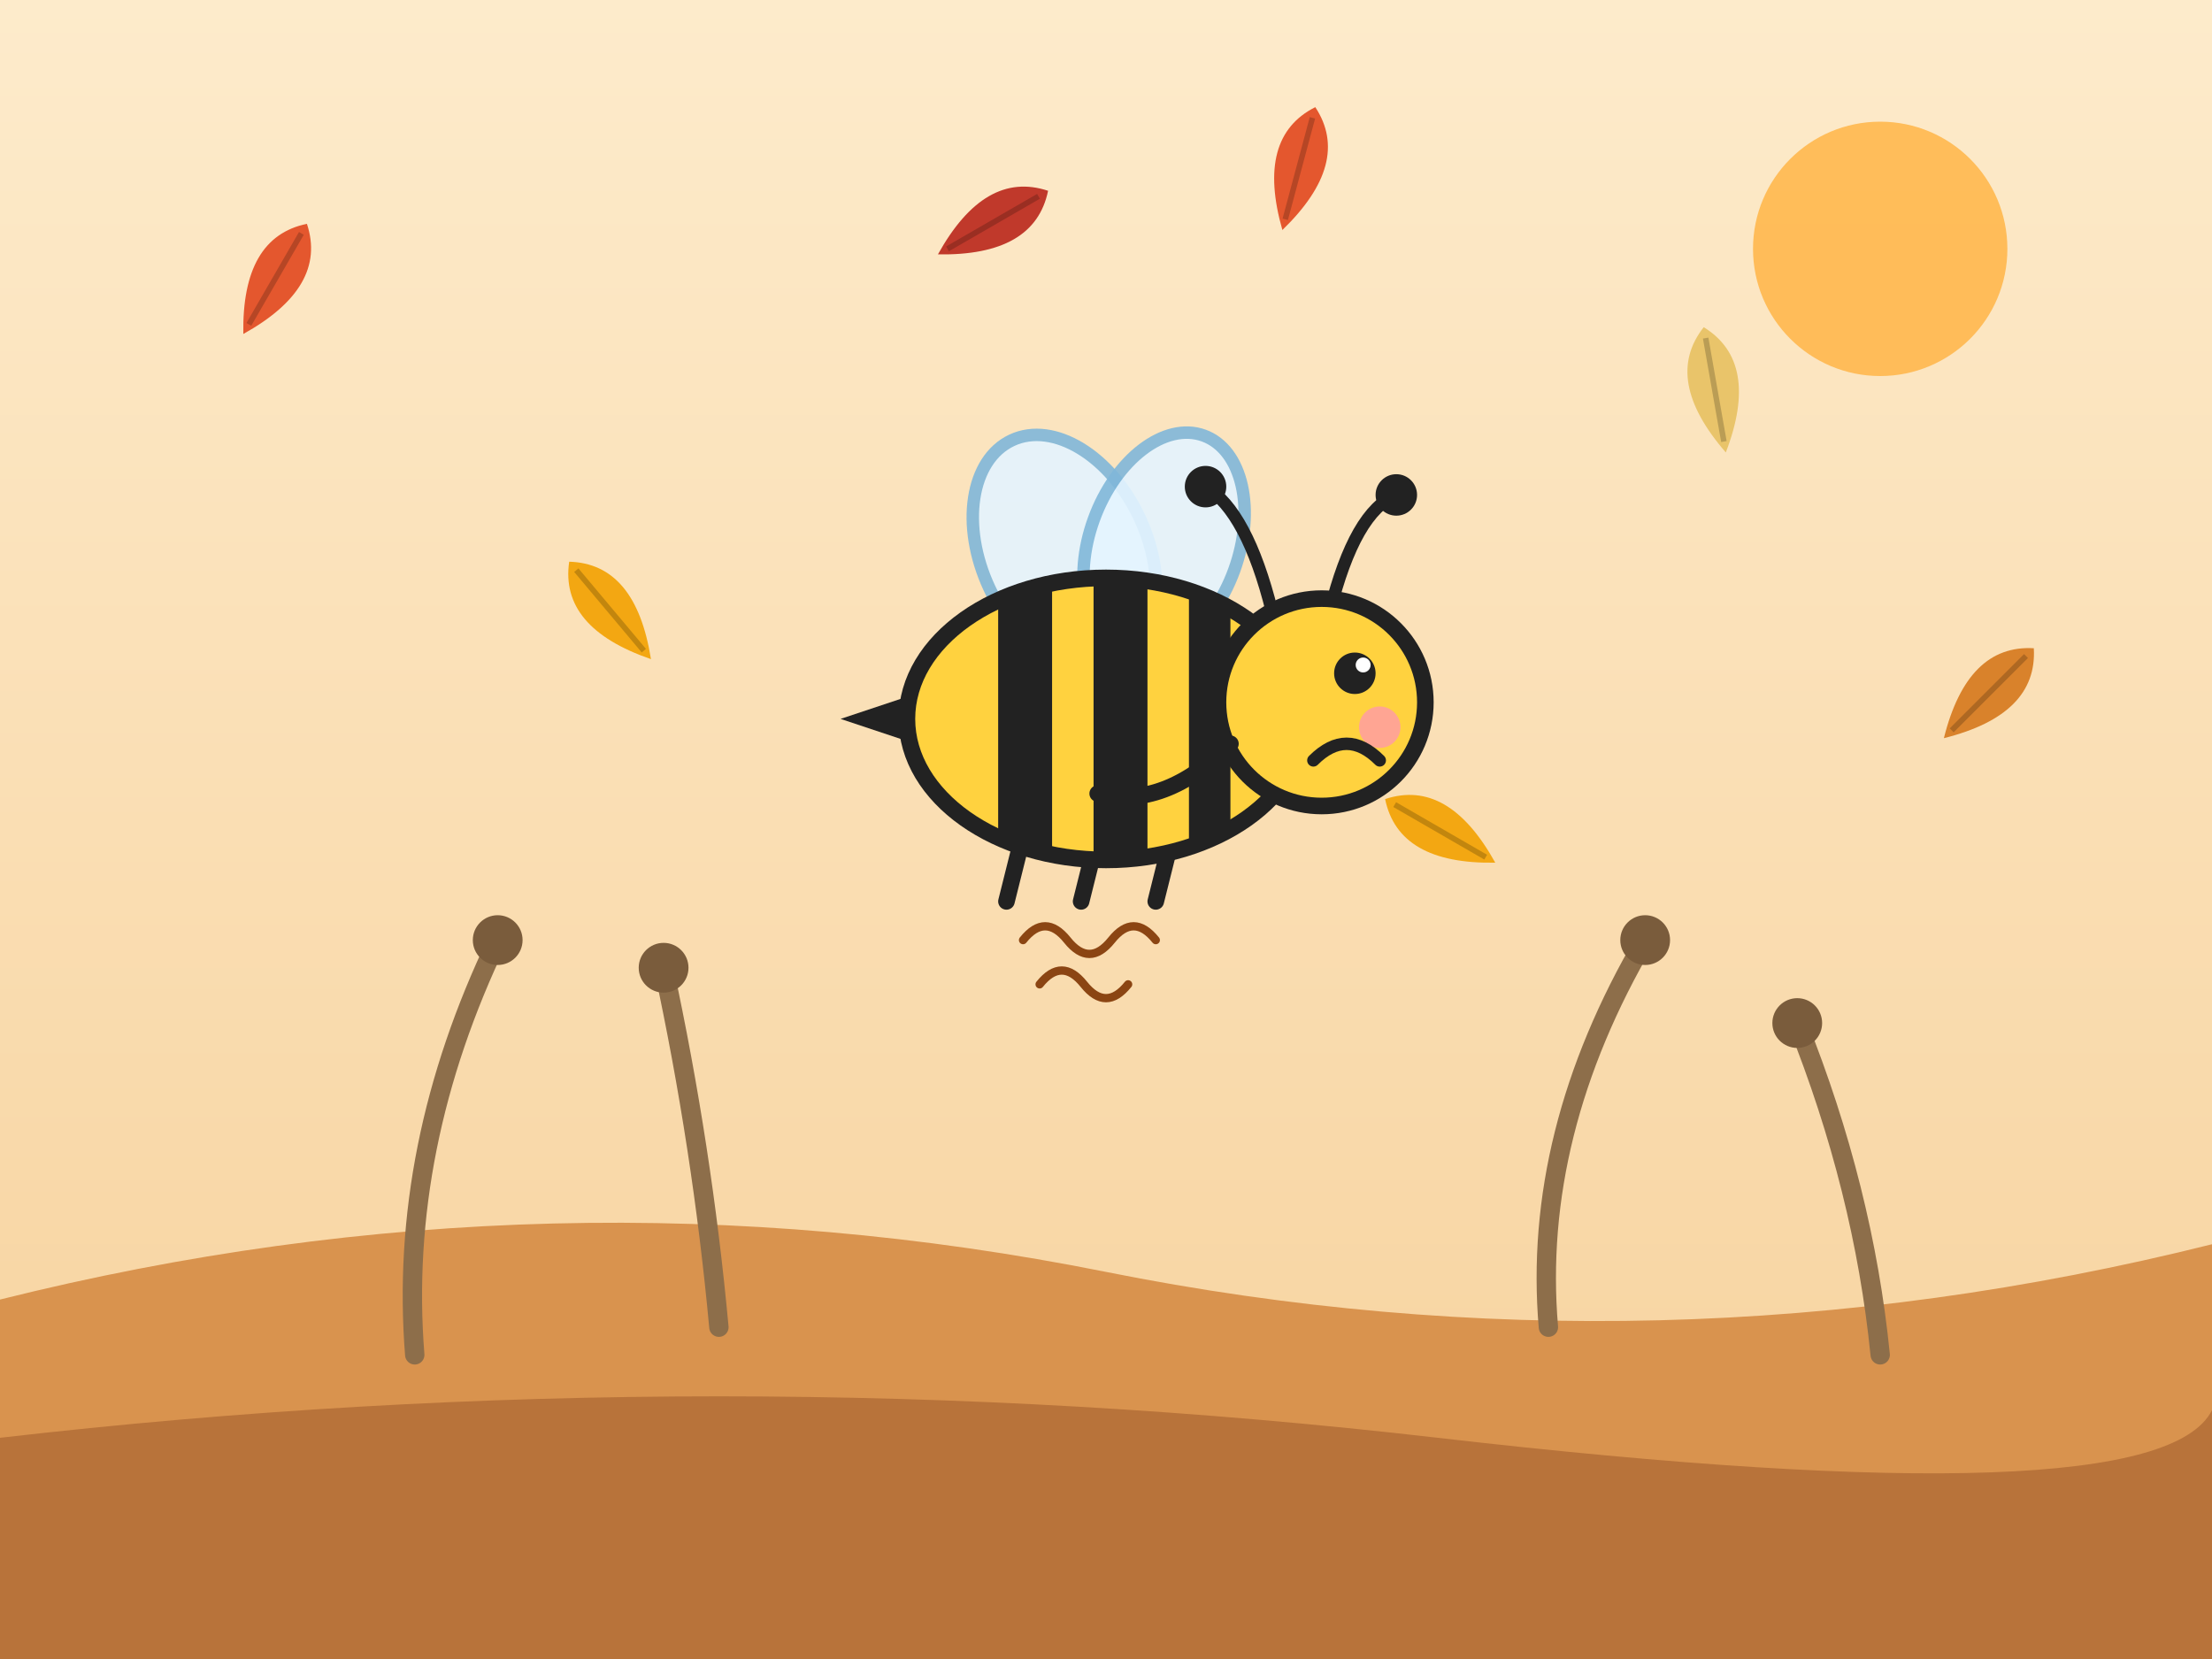
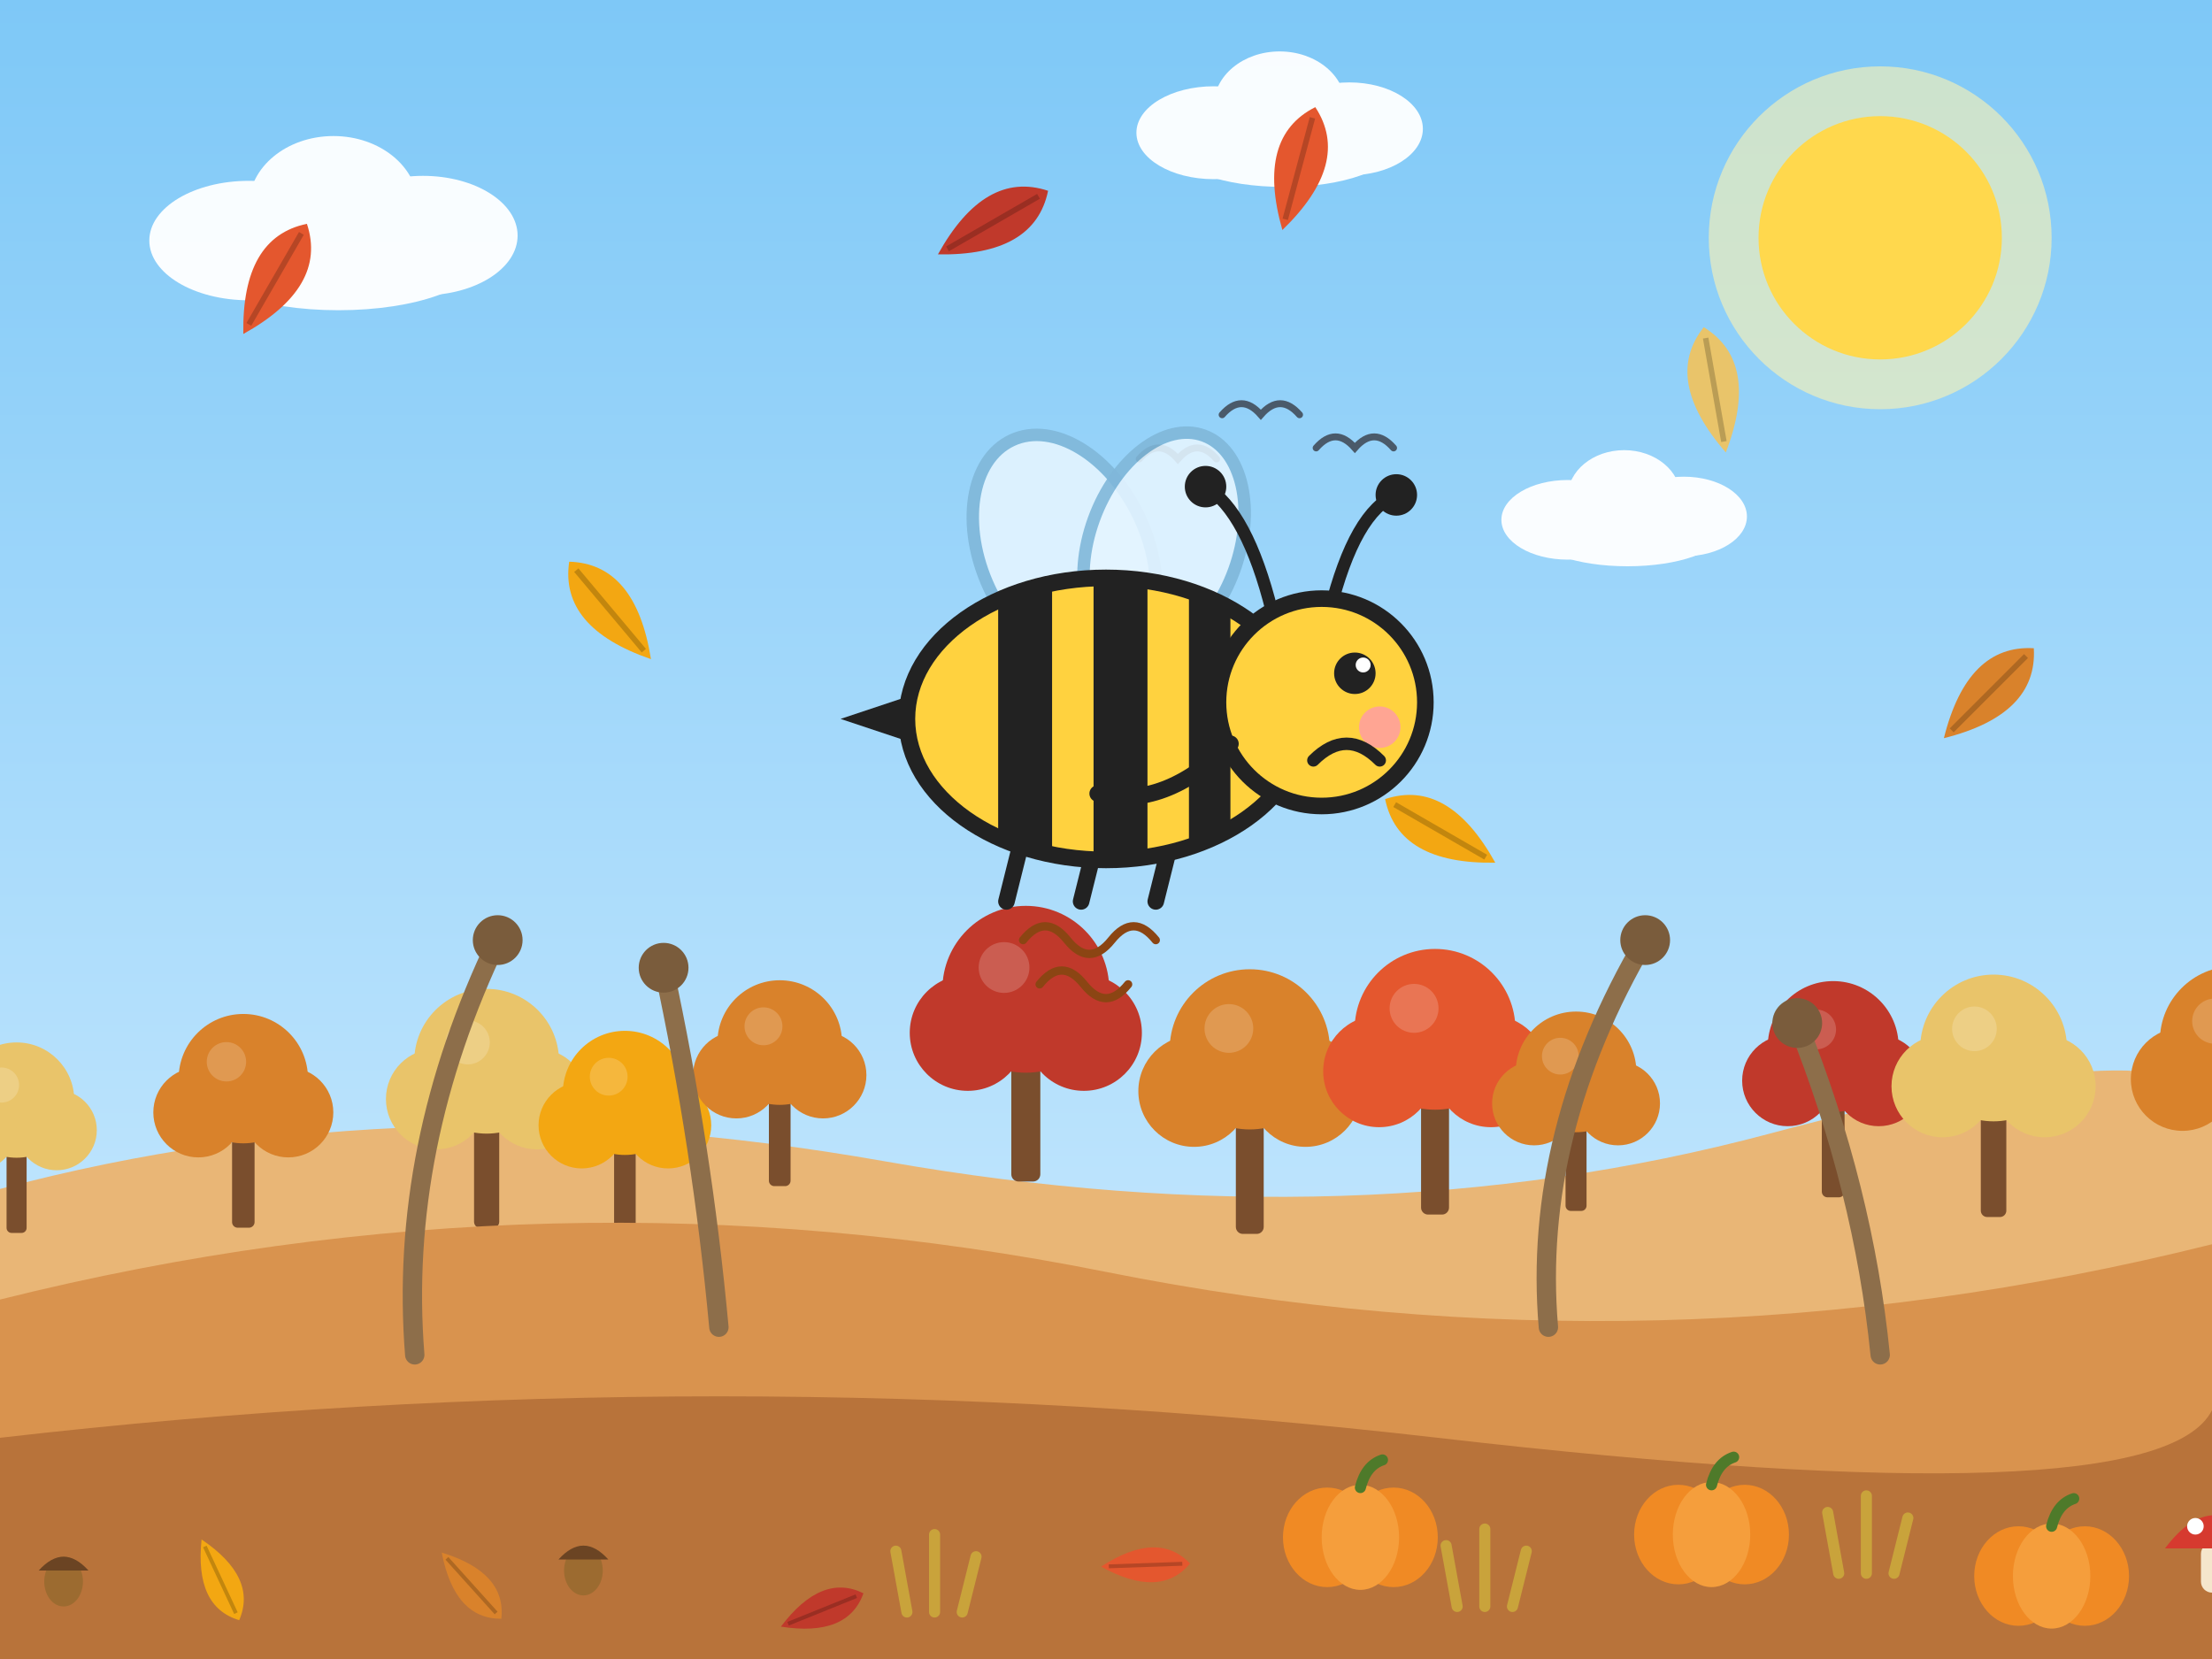
<svg xmlns="http://www.w3.org/2000/svg" viewBox="0 0 800 600">
  <defs>
    <linearGradient id="sky" x1="0" y1="0" x2="0" y2="1">
-       <stop offset="0" stop-color="#FDEBCB" />
-       <stop offset="1" stop-color="#F7D19B" />
+       <stop offset="0" stop-color="#7EC8F7" />
+       <stop offset="1" stop-color="#D4EEFF" />
    </linearGradient>
  </defs>
  <rect width="800" height="600" fill="url(#sky)" />
-   <circle cx="680" cy="90" r="46" fill="#FFB547" opacity=".85" />
+   <circle cx="680" cy="86" r="62" fill="#FFF3B0" opacity=".6" />
+   <circle cx="680" cy="86" r="44" fill="#FFD84D" />
+   <g transform="translate(90 87) scale(0.9)" fill="#fff" opacity=".95">
+     <ellipse cx="0" cy="0" rx="40" ry="24" />
+     <ellipse cx="34" cy="-14" rx="34" ry="28" />
+     <ellipse cx="70" cy="-2" rx="38" ry="24" />
+     <ellipse cx="36" cy="8" rx="56" ry="20" />
+   </g>
+   <g transform="translate(439 48) scale(0.7)" fill="#fff" opacity=".95">
+     <ellipse cx="0" cy="0" rx="40" ry="24" />
+     <ellipse cx="34" cy="-14" rx="34" ry="28" />
+     <ellipse cx="70" cy="-2" rx="38" ry="24" />
+     <ellipse cx="36" cy="8" rx="56" ry="20" />
+   </g>
+   <g transform="translate(567 188) scale(0.6)" fill="#fff" opacity=".95">
+     <ellipse cx="0" cy="0" rx="40" ry="24" />
+     <ellipse cx="34" cy="-14" rx="34" ry="28" />
+     <ellipse cx="70" cy="-2" rx="38" ry="24" />
+     <ellipse cx="36" cy="8" rx="56" ry="20" />
+   </g>
+   <path d="M442 150 q7 -8 14 0 q7 -8 14 0" fill="none" stroke="#4A5A6A" stroke-width="2.5" stroke-linecap="round" />
+   <path d="M476 162 q7 -8 14 0 q7 -8 14 0" fill="none" stroke="#4A5A6A" stroke-width="2.5" stroke-linecap="round" />
+   <path d="M412 166 q7 -8 14 0 q7 -8 14 0" fill="none" stroke="#4A5A6A" stroke-width="2.5" stroke-linecap="round" />
+   <path d="M0 430 Q150 390 320 420 T640 410 T800 400 V600 H0Z" fill="#E9B676" />
+   <g transform="translate(6 445) scale(0.453292)">
+     <rect x="-8" y="-72" width="16" height="74" rx="4" fill="#7A4E2D" />
+     <circle cx="0" cy="-104" r="46" fill="#E9C46A" />
+     <circle cx="-32" cy="-80" r="32" fill="#E9C46A" />
+     <circle cx="32" cy="-80" r="32" fill="#E9C46A" />
+     <circle cx="-12" cy="-116" r="14" fill="#fff" opacity=".18" />
+   </g>
+   <g transform="translate(88 443) scale(0.5085827)">
+     <rect x="-8" y="-72" width="16" height="74" rx="4" fill="#7A4E2D" />
+     <circle cx="0" cy="-104" r="46" fill="#D9822B" />
+     <circle cx="-32" cy="-80" r="32" fill="#D9822B" />
+     <circle cx="32" cy="-80" r="32" fill="#D9822B" />
+     <circle cx="-12" cy="-116" r="14" fill="#fff" opacity=".18" />
+   </g>
+   <g transform="translate(176 443) scale(0.5690883)">
+     <rect x="-8" y="-72" width="16" height="74" rx="4" fill="#7A4E2D" />
+     <circle cx="0" cy="-104" r="46" fill="#E9C46A" />
+     <circle cx="-32" cy="-80" r="32" fill="#E9C46A" />
+     <circle cx="32" cy="-80" r="32" fill="#E9C46A" />
+     <circle cx="-12" cy="-116" r="14" fill="#fff" opacity=".18" />
+   </g>
+   <g transform="translate(226 446) scale(0.4879056)">
+     <rect x="-8" y="-72" width="16" height="74" rx="4" fill="#7A4E2D" />
+     <circle cx="0" cy="-104" r="46" fill="#F3A712" />
+     <circle cx="-32" cy="-80" r="32" fill="#F3A712" />
+     <circle cx="32" cy="-80" r="32" fill="#F3A712" />
+     <circle cx="-12" cy="-116" r="14" fill="#fff" opacity=".18" />
+   </g>
+   <g transform="translate(282 428) scale(0.48985)">
+     <rect x="-8" y="-72" width="16" height="74" rx="4" fill="#7A4E2D" />
+     <circle cx="0" cy="-104" r="46" fill="#D9822B" />
+     <circle cx="-32" cy="-80" r="32" fill="#D9822B" />
+     <circle cx="32" cy="-80" r="32" fill="#D9822B" />
+     <circle cx="-12" cy="-116" r="14" fill="#fff" opacity=".18" />
+   </g>
+   <g transform="translate(371 426) scale(0.6558926)">
+     <rect x="-8" y="-72" width="16" height="74" rx="4" fill="#7A4E2D" />
+     <circle cx="0" cy="-104" r="46" fill="#C0392B" />
+     <circle cx="-32" cy="-80" r="32" fill="#C0392B" />
+     <circle cx="32" cy="-80" r="32" fill="#C0392B" />
+     <circle cx="-12" cy="-116" r="14" fill="#fff" opacity=".18" />
+   </g>
+   <g transform="translate(452 445) scale(0.629706)">
+     <rect x="-8" y="-72" width="16" height="74" rx="4" fill="#7A4E2D" />
+     <circle cx="0" cy="-104" r="46" fill="#D9822B" />
+     <circle cx="-32" cy="-80" r="32" fill="#D9822B" />
+     <circle cx="32" cy="-80" r="32" fill="#D9822B" />
+     <circle cx="-12" cy="-116" r="14" fill="#fff" opacity=".18" />
+   </g>
+   <g transform="translate(519 438) scale(0.6320315)">
+     <rect x="-8" y="-72" width="16" height="74" rx="4" fill="#7A4E2D" />
+     <circle cx="0" cy="-104" r="46" fill="#E4572E" />
+     <circle cx="-32" cy="-80" r="32" fill="#E4572E" />
+     <circle cx="32" cy="-80" r="32" fill="#E4572E" />
+     <circle cx="-12" cy="-116" r="14" fill="#fff" opacity=".18" />
+   </g>
+   <g transform="translate(570 437) scale(0.4743636)">
+     <rect x="-8" y="-72" width="16" height="74" rx="4" fill="#7A4E2D" />
+     <circle cx="0" cy="-104" r="46" fill="#D9822B" />
+     <circle cx="-32" cy="-80" r="32" fill="#D9822B" />
+     <circle cx="32" cy="-80" r="32" fill="#D9822B" />
+     <circle cx="-12" cy="-116" r="14" fill="#fff" opacity=".18" />
+   </g>
+   <g transform="translate(663 432) scale(0.5144953)">
+     <rect x="-8" y="-72" width="16" height="74" rx="4" fill="#7A4E2D" />
+     <circle cx="0" cy="-104" r="46" fill="#C0392B" />
+     <circle cx="-32" cy="-80" r="32" fill="#C0392B" />
+     <circle cx="32" cy="-80" r="32" fill="#C0392B" />
+     <circle cx="-12" cy="-116" r="14" fill="#fff" opacity=".18" />
+   </g>
+   <g transform="translate(721 439) scale(0.5768107)">
+     <rect x="-8" y="-72" width="16" height="74" rx="4" fill="#7A4E2D" />
+     <circle cx="0" cy="-104" r="46" fill="#E9C46A" />
+     <circle cx="-32" cy="-80" r="32" fill="#E9C46A" />
+     <circle cx="32" cy="-80" r="32" fill="#E9C46A" />
+     <circle cx="-12" cy="-116" r="14" fill="#fff" opacity=".18" />
+   </g>
+   <g transform="translate(808 437) scale(0.5835258)">
+     <rect x="-8" y="-72" width="16" height="74" rx="4" fill="#7A4E2D" />
+     <circle cx="0" cy="-104" r="46" fill="#D9822B" />
+     <circle cx="-32" cy="-80" r="32" fill="#D9822B" />
+     <circle cx="32" cy="-80" r="32" fill="#D9822B" />
+     <circle cx="-12" cy="-116" r="14" fill="#fff" opacity=".18" />
+   </g>
  <path d="M0 470 Q200 420 400 460 T800 450 V600 H0Z" fill="#D9934E" />
  <path d="M0 520 Q260 490 520 520 T800 510 V600 H0Z" fill="#B8733A" />
+   <g transform="translate(23 578)">
+     <ellipse cx="0" cy="-6" rx="7" ry="9" fill="#9C6B30" />
+     <path d="M-9 -10 Q0 -20 9 -10Z" fill="#6B4423" />
+   </g>
+   <g transform="translate(80 572) rotate(155) scale(0.7)">
+     <path d="M0 -22 Q18 -6 0 24 Q-18 -6 0 -22Z" fill="#F3A712" />
+     <path d="M0 -18 V20" stroke="#00000033" stroke-width="2" />
+   </g>
+   <g transform="translate(171 574) rotate(138) scale(0.7)">
+     <path d="M0 -22 Q18 -6 0 24 Q-18 -6 0 -22Z" fill="#D9822B" />
+     <path d="M0 -18 V20" stroke="#00000033" stroke-width="2" />
+   </g>
+   <g transform="translate(211 574)">
+     <ellipse cx="0" cy="-6" rx="7" ry="9" fill="#9C6B30" />
+     <path d="M-9 -10 Q0 -20 9 -10Z" fill="#6B4423" />
+   </g>
+   <g transform="translate(298 582) rotate(68) scale(0.7)">
+     <path d="M0 -22 Q18 -6 0 24 Q-18 -6 0 -22Z" fill="#C0392B" />
+     <path d="M0 -18 V20" stroke="#00000033" stroke-width="2" />
+   </g>
+   <path d="M328 583 L324 561 M338 583 L338 555 M348 583 L353 563" stroke="#C9A33B" stroke-width="4" stroke-linecap="round" />
+   <g transform="translate(415 566) rotate(88) scale(0.7)">
+     <path d="M0 -22 Q18 -6 0 24 Q-18 -6 0 -22Z" fill="#E4572E" />
+     <path d="M0 -18 V20" stroke="#00000033" stroke-width="2" />
+   </g>
+   <g transform="translate(492 572) scale(1.0)">
+     <ellipse cx="-12" cy="-16" rx="16" ry="18" fill="#F08A24" />
+     <ellipse cx="12" cy="-16" rx="16" ry="18" fill="#F08A24" />
+     <ellipse cx="0" cy="-16" rx="14" ry="19" fill="#F59E3C" />
+     <path d="M0 -34 Q2 -42 8 -44" stroke="#4E7A2A" stroke-width="4" fill="none" stroke-linecap="round" />
+   </g>
+   <path d="M527 581 L523 559 M537 581 L537 553 M547 581 L552 561" stroke="#C9A33B" stroke-width="4" stroke-linecap="round" />
+   <g transform="translate(619 571) scale(1.0)">
+     <ellipse cx="-12" cy="-16" rx="16" ry="18" fill="#F08A24" />
+     <ellipse cx="12" cy="-16" rx="16" ry="18" fill="#F08A24" />
+     <ellipse cx="0" cy="-16" rx="14" ry="19" fill="#F59E3C" />
+     <path d="M0 -34 Q2 -42 8 -44" stroke="#4E7A2A" stroke-width="4" fill="none" stroke-linecap="round" />
+   </g>
+   <path d="M665 569 L661 547 M675 569 L675 541 M685 569 L690 549" stroke="#C9A33B" stroke-width="4" stroke-linecap="round" />
+   <g transform="translate(742 586) scale(1.0)">
+     <ellipse cx="-12" cy="-16" rx="16" ry="18" fill="#F08A24" />
+     <ellipse cx="12" cy="-16" rx="16" ry="18" fill="#F08A24" />
+     <ellipse cx="0" cy="-16" rx="14" ry="19" fill="#F59E3C" />
+     <path d="M0 -34 Q2 -42 8 -44" stroke="#4E7A2A" stroke-width="4" fill="none" stroke-linecap="round" />
+   </g>
+   <g transform="translate(801 576)">
+     <rect x="-5" y="-18" width="10" height="18" rx="4" fill="#F5E6CC" />
+     <path d="M-18 -16 Q0 -40 18 -16Z" fill="#D63A2F" />
+     <circle cx="-7" cy="-24" r="3" fill="#fff" />
+     <circle cx="6" cy="-27" r="2.5" fill="#fff" />
+   </g>
  <path d="M150 490 Q144 415.0 180 340" fill="none" stroke="#8D6E4A" stroke-width="7" stroke-linecap="round" />
  <circle cx="180" cy="340" r="9" fill="#7A5C3C" />
  <path d="M260 480 Q254 415.0 240 350" fill="none" stroke="#8D6E4A" stroke-width="7" stroke-linecap="round" />
  <circle cx="240" cy="350" r="9" fill="#7A5C3C" />
  <path d="M560 480 Q554 410.0 595 340" fill="none" stroke="#8D6E4A" stroke-width="7" stroke-linecap="round" />
  <circle cx="595" cy="340" r="9" fill="#7A5C3C" />
  <path d="M680 490 Q674 430.0 650 370" fill="none" stroke="#8D6E4A" stroke-width="7" stroke-linecap="round" />
  <circle cx="650" cy="370" r="9" fill="#7A5C3C" />
  <g transform="translate(100 100) rotate(30) scale(1.0)">
    <path d="M0 -22 Q18 -6 0 24 Q-18 -6 0 -22Z" fill="#E4572E" />
    <path d="M0 -18 V20" stroke="#00000033" stroke-width="2" />
  </g>
  <g transform="translate(220 220) rotate(-40) scale(1.0)">
    <path d="M0 -22 Q18 -6 0 24 Q-18 -6 0 -22Z" fill="#F3A712" />
    <path d="M0 -18 V20" stroke="#00000033" stroke-width="2" />
  </g>
  <g transform="translate(360 80) rotate(60) scale(1.0)">
    <path d="M0 -22 Q18 -6 0 24 Q-18 -6 0 -22Z" fill="#C0392B" />
    <path d="M0 -18 V20" stroke="#00000033" stroke-width="2" />
  </g>
  <g transform="translate(620 140) rotate(-10) scale(1.0)">
    <path d="M0 -22 Q18 -6 0 24 Q-18 -6 0 -22Z" fill="#E9C46A" />
    <path d="M0 -18 V20" stroke="#00000033" stroke-width="2" />
  </g>
  <g transform="translate(720 250) rotate(45) scale(1.0)">
    <path d="M0 -22 Q18 -6 0 24 Q-18 -6 0 -22Z" fill="#D9822B" />
    <path d="M0 -18 V20" stroke="#00000033" stroke-width="2" />
  </g>
  <g transform="translate(470 60) rotate(15) scale(1.0)">
    <path d="M0 -22 Q18 -6 0 24 Q-18 -6 0 -22Z" fill="#E4572E" />
    <path d="M0 -18 V20" stroke="#00000033" stroke-width="2" />
  </g>
  <g transform="translate(520 300) rotate(-60) scale(1.0)">
    <path d="M0 -22 Q18 -6 0 24 Q-18 -6 0 -22Z" fill="#F3A712" />
    <path d="M0 -18 V20" stroke="#00000033" stroke-width="2" />
  </g>
  <g transform="translate(400 260) scale(1.5 1.5)">
    <defs>
      <clipPath id="beebody3">
        <ellipse cx="0" cy="0" rx="48" ry="34" />
      </clipPath>
    </defs>
    <ellipse cx="-10" cy="-40" rx="20" ry="30" transform="rotate(-25 -10 -40)" fill="#E3F4FF" opacity=".9" stroke="#7FB7D9" stroke-width="3" />
    <ellipse cx="14" cy="-42" rx="18" ry="28" transform="rotate(20 14 -42)" fill="#E3F4FF" opacity=".9" stroke="#7FB7D9" stroke-width="3" />
    <path d="M-20 28 L-24 44" stroke="#222" stroke-width="4" stroke-linecap="round" />
    <path d="M-2 28 L-6 44" stroke="#222" stroke-width="4" stroke-linecap="round" />
    <path d="M16 28 L12 44" stroke="#222" stroke-width="4" stroke-linecap="round" />
    <polygon points="-46,-6 -64,0 -46,6" fill="#222" />
    <ellipse cx="0" cy="0" rx="48" ry="34" fill="#FFD23F" />
    <g clip-path="url(#beebody3)">
      <rect x="-26" y="-40" width="13" height="80" fill="#222" />
      <rect x="-3" y="-40" width="13" height="80" fill="#222" />
      <rect x="20" y="-40" width="10" height="80" fill="#222" />
    </g>
    <ellipse cx="0" cy="0" rx="48" ry="34" fill="none" stroke="#222" stroke-width="4" />
    <path d="M40 -26 Q34 -50 24 -56" fill="none" stroke="#222" stroke-width="3" />
    <circle cx="24" cy="-56" r="5" fill="#222" />
    <path d="M54 -26 Q60 -50 70 -54" fill="none" stroke="#222" stroke-width="3" />
    <circle cx="70" cy="-54" r="5" fill="#222" />
    <circle cx="52" cy="-4" r="25" fill="#FFD23F" stroke="#222" stroke-width="4" />
    <circle cx="60" cy="-11" r="5" fill="#222" />
    <circle cx="62" cy="-13" r="1.8" fill="#fff" />
    <circle cx="66" cy="2" r="5" fill="#FF9AA8" opacity=".8" />
    <path d="M50 10 Q58 2 66 10" fill="none" stroke="#222" stroke-width="3" stroke-linecap="round" />
    <path d="M30 6 Q14 22 -2 18" fill="none" stroke="#222" stroke-width="4" stroke-linecap="round" />
  </g>
  <path d="M370 340 q8 -10 16 0 t16 0 t16 0" fill="none" stroke="#8B4513" stroke-width="3" stroke-linecap="round" />
  <path d="M376 356 q8 -10 16 0 t16 0" fill="none" stroke="#8B4513" stroke-width="3" stroke-linecap="round" />
</svg>
